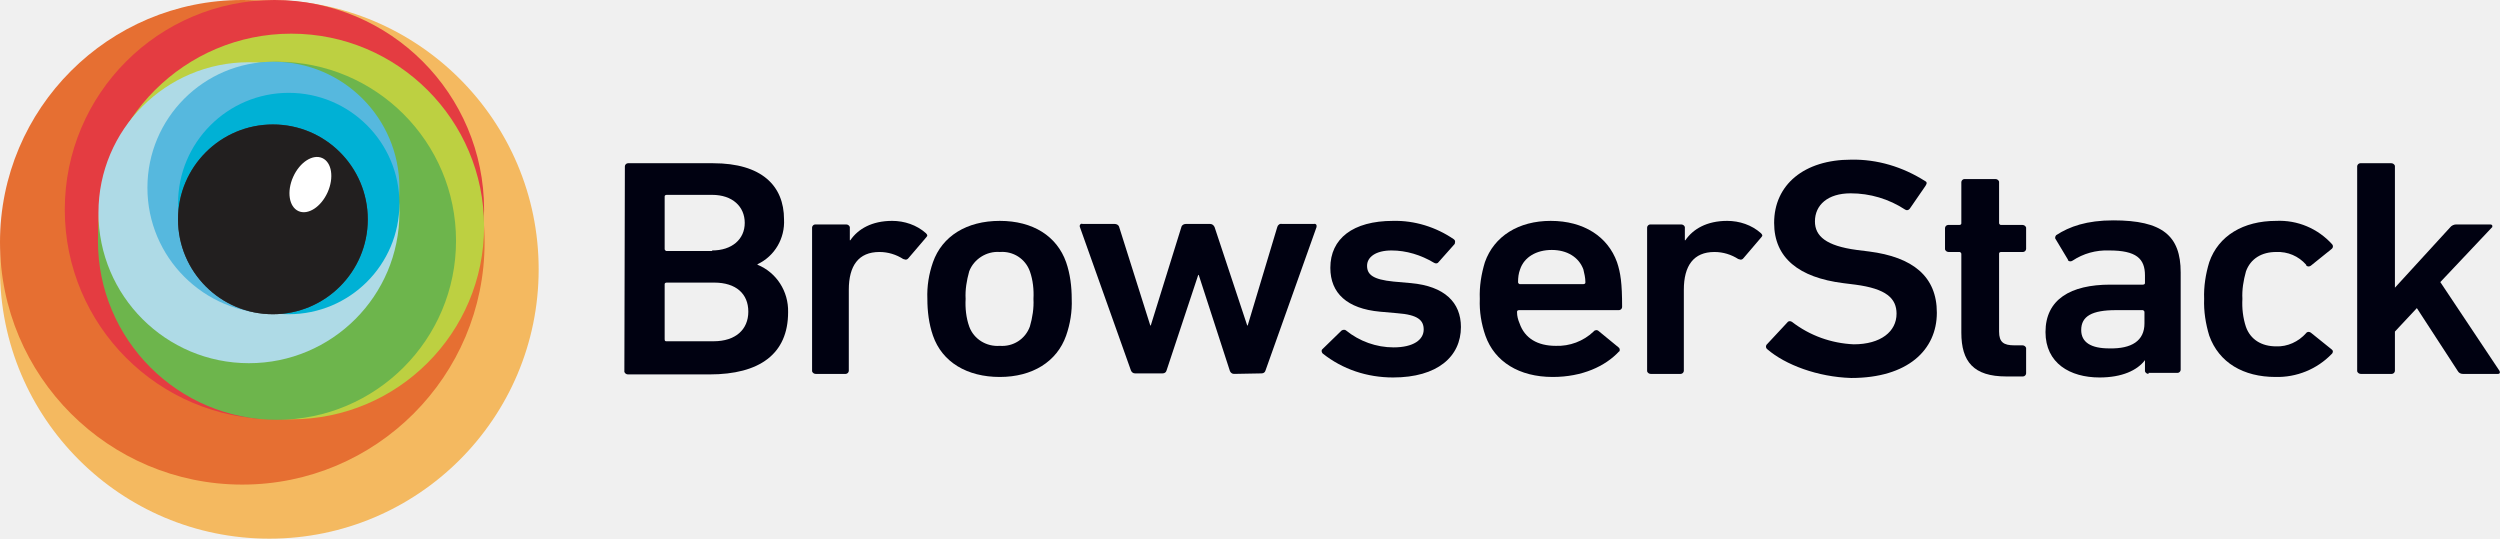
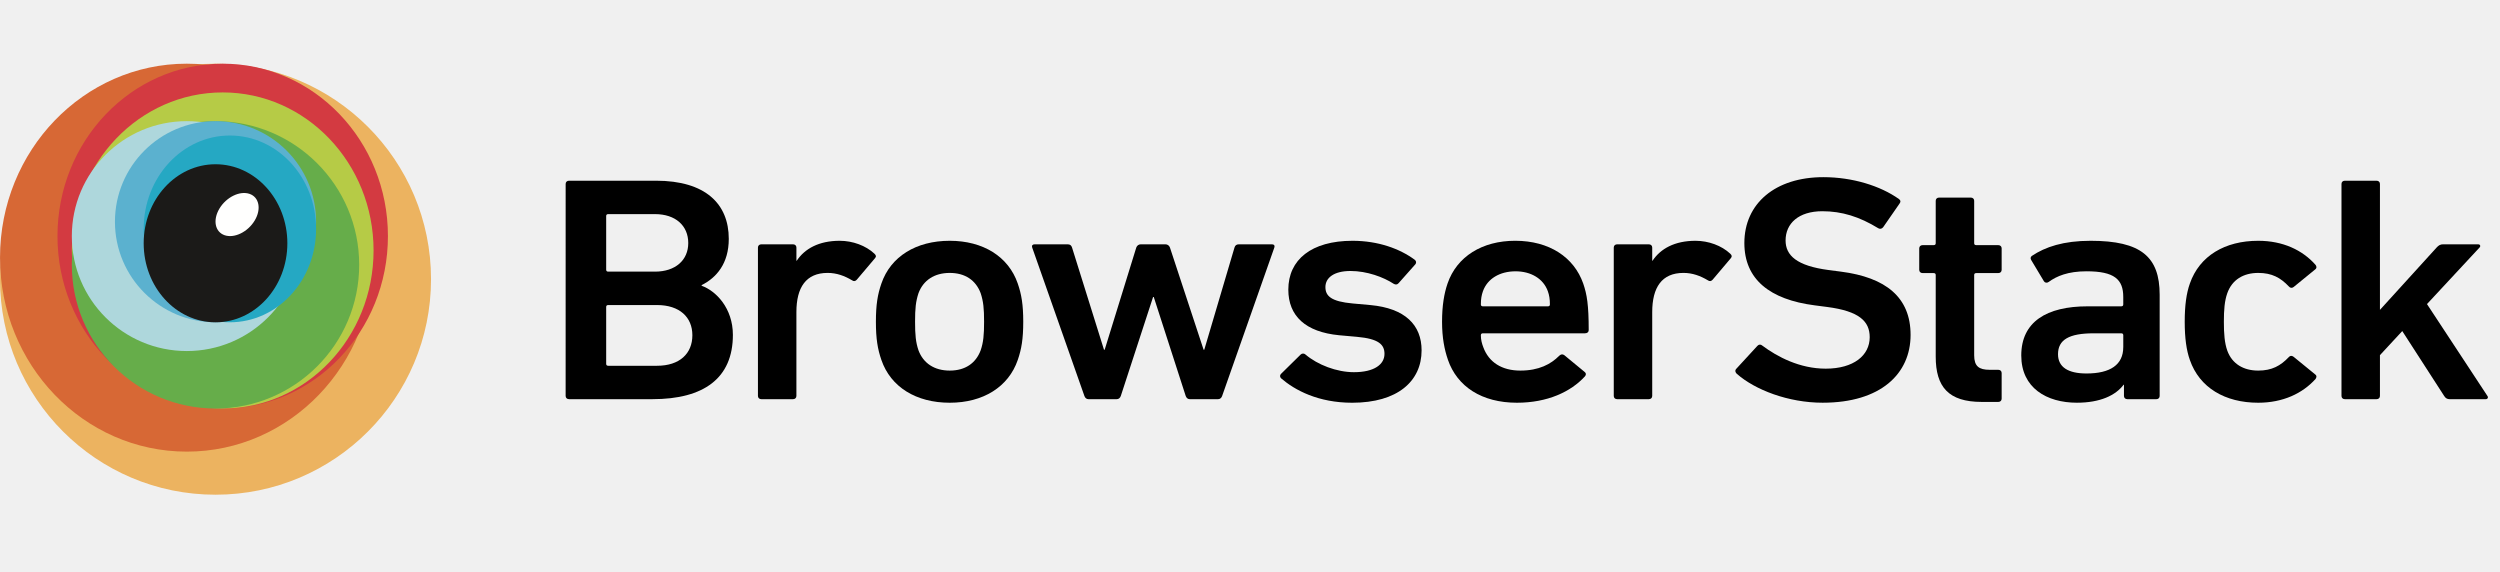
- <svg xmlns="http://www.w3.org/2000/svg" version="1.1" id="Layer_1" x="0px" y="0px" viewBox="0 0 490.1 105.6" style="enable-background:new 0 0 490.1 105.6;" xml:space="preserve">
-   <style type="text/css">
- 	.st0{fill:#F4B960;}
- 	.st1{fill:#E66F32;}
- 	.st2{fill:#E43C41;}
- 	.st3{fill:#BDD041;}
- 	.st4{fill:#6DB54C;}
- 	.st5{fill:#AEDAE6;}
- 	.st6{fill:#56B8DE;}
- 	.st7{fill:#00B1D5;}
- 	.st8{fill:url(#SVGID_1_);}
- 	.st9{fill:#221F1F;}
- 	.st10{fill:#FFFFFF;}
- 	.st11{fill:#000111;}
- </style>
-   <circle class="st0" cx="52.8" cy="52.8" r="52.8" />
-   <circle class="st1" cx="47.5" cy="47.5" r="47.5" />
-   <circle class="st2" cx="53.8" cy="41.1" r="41.1" />
-   <circle class="st3" cx="57.1" cy="44.4" r="37.8" />
-   <circle class="st4" cx="54.3" cy="47.2" r="35.1" />
-   <circle class="st5" cx="48.8" cy="41.7" r="29.5" />
-   <circle class="st6" cx="53.6" cy="36.8" r="24.7" />
-   <circle class="st7" cx="56.6" cy="39.9" r="21.7" />
-   <radialGradient id="SVGID_1_" cx="53.45" cy="63.02" r="18.57" gradientTransform="matrix(1 0 0 -1 0 106)" gradientUnits="userSpaceOnUse">
-     <stop offset="0" style="stop-color:#797979" />
-     <stop offset="1" style="stop-color:#4C4C4C" />
-   </radialGradient>
-   <circle class="st8" cx="53.5" cy="43" r="18.6" />
-   <circle class="st9" cx="53.5" cy="43" r="18.6" />
-   <ellipse transform="matrix(0.4094 -0.9123 0.9123 0.4094 2.8913 76.9251)" class="st10" cx="60.9" cy="36.2" rx="5.7" ry="3.7" />
-   <path class="st11" d="M122.5,32.6c0-0.3,0.3-0.6,0.6-0.6c0,0,0,0,0.1,0h16.6c9.5,0,13.9,4.4,13.9,11c0.2,3.7-1.8,7.2-5.2,8.8v0.1  c3.7,1.5,6.1,5.2,6,9.3c0,8.2-5.6,12.2-15.4,12.2h-16c-0.3,0-0.6-0.2-0.7-0.5c0,0,0,0,0-0.1L122.5,32.6L122.5,32.6z M139.6,49.1  c3.9,0,6.4-2.2,6.4-5.4s-2.4-5.5-6.4-5.5h-8.9c-0.2,0-0.4,0.1-0.4,0.3c0,0,0,0,0,0.1v10.2c0,0.2,0.1,0.3,0.3,0.4c0,0,0,0,0.1,0  H139.6L139.6,49.1z M130.6,66.9h9.3c4.3,0,6.8-2.3,6.8-5.8s-2.4-5.7-6.7-5.7h-9.3c-0.2,0-0.4,0.1-0.4,0.3c0,0,0,0,0,0.1v10.7  C130.3,66.8,130.4,66.9,130.6,66.9C130.6,66.9,130.6,66.9,130.6,66.9L130.6,66.9z" />
-   <path class="st11" d="M159.9,73.3c-0.3,0-0.6-0.2-0.7-0.5c0,0,0,0,0-0.1V44.6c0-0.3,0.3-0.6,0.6-0.6c0,0,0,0,0.1,0h6  c0.3,0,0.6,0.2,0.7,0.5c0,0,0,0,0,0.1v2.5h0.1c1.5-2.2,4.2-3.8,8.2-3.8c2.4,0,4.8,0.8,6.6,2.4c0.3,0.3,0.4,0.5,0.1,0.8l-3.5,4.1  c-0.2,0.3-0.6,0.4-0.9,0.2c0,0,0,0-0.1,0c-1.4-0.9-3-1.4-4.7-1.4c-4.1,0-6,2.7-6,7.4v15.9c0,0.3-0.3,0.6-0.6,0.6c0,0,0,0-0.1,0  H159.9L159.9,73.3z" />
-   <path class="st11" d="M182.9,65.8c-0.8-2.3-1.1-4.8-1.1-7.2c-0.1-2.5,0.3-4.9,1.1-7.2c1.8-5.1,6.6-8.1,13.1-8.1s11.2,3,13,8.1  c0.8,2.3,1.1,4.8,1.1,7.2c0.1,2.5-0.3,4.9-1.1,7.2c-1.8,5.1-6.6,8.1-13,8.1S184.7,71,182.9,65.8z M201.9,64c0.5-1.7,0.8-3.6,0.7-5.4  c0.1-1.8-0.1-3.7-0.7-5.4c-0.9-2.5-3.3-4-5.9-3.8c-2.6-0.2-5.1,1.4-6,3.8c-0.5,1.8-0.8,3.6-0.7,5.4c-0.1,1.8,0.1,3.7,0.7,5.4  c0.9,2.5,3.4,4,6,3.8C198.6,68,201,66.5,201.9,64L201.9,64z" />
-   <path class="st11" d="M241.9,73.3c-0.4,0-0.7-0.3-0.8-0.6L235,53.9h-0.1l-6.2,18.7c-0.1,0.4-0.4,0.6-0.8,0.6h-5.4  c-0.4,0-0.7-0.3-0.8-0.6l-10-28.1c-0.1-0.2,0-0.5,0.2-0.6c0.1,0,0.2-0.1,0.3,0h6.3c0.4,0,0.8,0.2,0.9,0.6l6.1,19.3h0.1l6-19.3  c0.1-0.4,0.5-0.6,0.9-0.6h4.7c0.4,0,0.7,0.2,0.9,0.6l6.4,19.3h0.1l5.8-19.3c0.1-0.4,0.5-0.7,0.9-0.6h6.3c0.2-0.1,0.5,0.1,0.5,0.3  c0,0.1,0,0.2,0,0.3l-10,28.1c-0.1,0.4-0.4,0.6-0.8,0.6L241.9,73.3L241.9,73.3z" />
-   <path class="st11" d="M259.3,69.3c-0.2-0.2-0.3-0.6-0.1-0.8c0,0,0,0,0.1-0.1l3.7-3.6c0.3-0.2,0.7-0.2,0.9,0c2.6,2.1,5.9,3.3,9.3,3.3  c3.9,0,5.9-1.5,5.9-3.5c0-1.8-1.1-2.9-5.2-3.2l-3.4-0.3c-6.4-0.6-9.7-3.6-9.7-8.6c0-5.7,4.4-9.2,12.3-9.2c4.2-0.1,8.4,1.2,11.9,3.6  c0.3,0.2,0.3,0.5,0.2,0.8c0,0,0,0,0,0.1l-3.2,3.6c-0.2,0.3-0.6,0.3-0.9,0.1c-2.5-1.5-5.4-2.4-8.3-2.4c-3.1,0-4.8,1.3-4.8,3  s1.1,2.7,5.2,3.1l3.4,0.3c6.6,0.6,9.8,3.8,9.8,8.6c0,5.8-4.6,9.9-13.3,9.9C268,74,263.2,72.4,259.3,69.3z" />
-   <path class="st11" d="M291.2,65.8c-0.8-2.3-1.2-4.7-1.1-7.2c-0.1-2.5,0.3-4.9,1-7.2c1.8-5.1,6.6-8.1,12.9-8.1c6.5,0,11.2,3.1,13,8.1  c0.7,2.1,1,4.1,1,8.8c0,0.3-0.3,0.6-0.6,0.6c0,0-0.1,0-0.1,0h-19.5c-0.2,0-0.4,0.1-0.4,0.3c0,0,0,0,0,0.1c0,0.8,0.2,1.5,0.5,2.2  c1,2.9,3.5,4.4,7.1,4.4c2.7,0.1,5.4-0.9,7.4-2.8c0.2-0.3,0.7-0.4,1-0.1c0,0,0,0,0,0l3.9,3.2c0.2,0.1,0.3,0.5,0.2,0.7  c0,0.1-0.1,0.1-0.1,0.1c-2.7,2.9-7.2,5-13,5C297.8,73.9,293,70.9,291.2,65.8z M310.4,52.8c-0.9-2.4-3.2-3.8-6.2-3.8  s-5.4,1.4-6.2,3.8c-0.3,0.8-0.4,1.6-0.4,2.5c0,0.2,0.1,0.3,0.3,0.4c0,0,0,0,0.1,0h12.4c0.2,0,0.4-0.1,0.4-0.3c0,0,0,0,0-0.1  C310.8,54.5,310.6,53.6,310.4,52.8L310.4,52.8z" />
-   <path class="st11" d="M323.6,73.3c-0.3,0-0.6-0.2-0.7-0.5c0,0,0,0,0-0.1V44.6c0-0.3,0.3-0.6,0.6-0.6c0,0,0,0,0.1,0h6  c0.3,0,0.6,0.2,0.7,0.5c0,0,0,0,0,0.1v2.5h0.1c1.5-2.2,4.2-3.8,8.2-3.8c2.4,0,4.8,0.8,6.6,2.4c0.3,0.3,0.4,0.5,0.1,0.8l-3.5,4.1  c-0.2,0.3-0.6,0.4-0.9,0.2c0,0,0,0-0.1,0c-1.4-0.9-3-1.4-4.7-1.4c-4.1,0-6,2.7-6,7.4v15.9c0,0.3-0.3,0.6-0.6,0.6c0,0,0,0-0.1,0  H323.6L323.6,73.3z" />
-   <path class="st11" d="M346.5,68.5c-0.3-0.2-0.4-0.6-0.2-0.9c0,0,0,0,0,0l4.1-4.4c0.2-0.3,0.6-0.3,0.9-0.1c0,0,0,0,0,0  c3.5,2.7,7.7,4.2,12.1,4.4c5.3,0,8.4-2.5,8.4-6c0-3-2-4.9-8.1-5.7l-2.4-0.3c-8.6-1.1-13.5-4.9-13.5-11.8c0-7.5,5.9-12.4,15.1-12.4  c5.1-0.1,10.1,1.4,14.5,4.2c0.3,0.1,0.4,0.4,0.2,0.7c0,0.1-0.1,0.1-0.1,0.2l-3.1,4.5c-0.2,0.3-0.6,0.4-0.9,0.2  c-3.2-2.1-6.9-3.2-10.7-3.2c-4.5,0-7,2.3-7,5.5c0,2.9,2.2,4.8,8.2,5.6l2.4,0.3c8.6,1.1,13.3,4.9,13.3,12c0,7.3-5.7,12.8-16.8,12.8  C356.3,73.9,350,71.5,346.5,68.5z" />
-   <path class="st11" d="M393.3,73.8c-6.4,0-8.8-2.9-8.8-8.6V49.8c0-0.2-0.1-0.3-0.3-0.4c0,0,0,0-0.1,0H382c-0.3,0-0.6-0.2-0.7-0.5  c0,0,0,0,0-0.1v-4.1c0-0.3,0.3-0.6,0.6-0.6c0,0,0,0,0.1,0h2.1c0.2,0,0.4-0.1,0.4-0.3c0,0,0,0,0-0.1v-8c0-0.3,0.3-0.6,0.6-0.6  c0,0,0,0,0.1,0h6c0.3,0,0.6,0.2,0.7,0.5c0,0,0,0,0,0.1v8c0,0.2,0.1,0.3,0.3,0.4c0,0,0,0,0.1,0h4.2c0.3,0,0.6,0.2,0.7,0.5  c0,0,0,0,0,0.1v4.1c0,0.3-0.3,0.6-0.6,0.6c0,0,0,0-0.1,0h-4.2c-0.2,0-0.4,0.1-0.4,0.3c0,0,0,0,0,0.1V65c0,2.1,0.9,2.7,3,2.7h1.6  c0.3,0,0.6,0.2,0.7,0.5c0,0,0,0,0,0.1v4.9c0,0.3-0.3,0.6-0.6,0.6c0,0,0,0-0.1,0L393.3,73.8L393.3,73.8z" />
-   <path class="st11" d="M421.2,73.3c-0.3,0-0.6-0.2-0.7-0.5c0,0,0,0,0-0.1v-2.1h0c-1.5,2-4.5,3.4-8.9,3.4c-5.8,0-10.6-2.8-10.6-8.9  c0-6.4,4.9-9.3,12.7-9.3h6.4c0.2,0,0.4-0.1,0.4-0.3c0,0,0,0,0-0.1v-1.4c0-3.3-1.7-4.9-7-4.9c-2.6-0.1-5.1,0.6-7.2,2  c-0.3,0.2-0.7,0.2-0.9-0.1c0,0,0,0,0-0.1l-2.4-4c-0.2-0.2-0.1-0.6,0.1-0.8c0,0,0,0,0,0c2.6-1.7,6-2.9,11.2-2.9  c9.6,0,13.2,3,13.2,10.2v19.1c0,0.3-0.3,0.6-0.6,0.6c0,0,0,0-0.1,0H421.2L421.2,73.3z M420.4,63.4v-2.2c0-0.2-0.1-0.3-0.3-0.4  c0,0,0,0-0.1,0h-5.2c-4.7,0-6.8,1.2-6.8,3.9c0,2.4,1.9,3.6,5.5,3.6C417.9,68.4,420.4,66.8,420.4,63.4L420.4,63.4z" />
-   <path class="st11" d="M433.1,65.8c-0.7-2.3-1.1-4.8-1-7.2c-0.1-2.4,0.3-4.9,1-7.2c1.8-5.2,6.7-8.1,13.1-8.1c4.2-0.2,8.2,1.5,11,4.6  c0.2,0.2,0.2,0.6,0,0.8c0,0,0,0-0.1,0.1l-4.1,3.3c-0.3,0.2-0.7,0.2-0.9-0.1c0,0,0,0,0-0.1c-1.5-1.7-3.6-2.6-5.9-2.5  c-2.8,0-5,1.3-5.9,3.8c-0.5,1.8-0.8,3.6-0.7,5.4c-0.1,1.8,0.1,3.7,0.7,5.5c0.9,2.5,3.1,3.8,5.9,3.8c2.2,0.1,4.4-0.9,5.9-2.6  c0.2-0.3,0.6-0.3,0.9-0.1c0,0,0,0,0,0l4.1,3.3c0.3,0.2,0.3,0.5,0.1,0.8c0,0,0,0-0.1,0.1c-2.9,3-6.9,4.6-11,4.5  C439.8,73.9,435,71.1,433.1,65.8z" />
-   <path class="st11" d="M482.8,73.3c-0.4,0-0.8-0.2-1-0.6l-8-12.3l-4.3,4.6v7.7c0,0.3-0.3,0.6-0.6,0.6c0,0,0,0-0.1,0h-6  c-0.3,0-0.6-0.2-0.7-0.5c0,0,0,0,0-0.1V32.6c0-0.3,0.3-0.6,0.6-0.6c0,0,0,0,0.1,0h6c0.3,0,0.6,0.2,0.7,0.5c0,0,0,0,0,0.1v23.8  l10.8-11.8c0.3-0.4,0.8-0.6,1.2-0.6h6.7c0.2,0,0.4,0.1,0.4,0.3c0,0.1,0,0.3-0.1,0.3l-10.1,10.7L490,72.7c0.1,0.2,0.1,0.4,0,0.5  c-0.1,0.1-0.2,0.1-0.3,0.1H482.8L482.8,73.3z" />
+ <svg xmlns="http://www.w3.org/2000/svg" height="43" viewBox="0 0 180 32" width="188" class="w-svg">
+   <g fill="none" fill-rule="evenodd">
+     <g>
+       <path d="m31.034 15.517c0 8.57-6.947 15.517-15.517 15.517-8.57 0-15.517-6.947-15.517-15.517 0-8.57 6.947-15.517 15.517-15.517 8.57 0 15.517 6.947 15.517 15.517" fill="#ecb360" />
+       <path d="m26.897 13.966c0 7.713-6.021 13.966-13.448 13.966-7.427 0-13.448-6.253-13.448-13.966 0-7.713 6.021-13.966 13.448-13.966 7.427 0 13.448 6.253 13.448 13.966" fill="#d76835" />
+       <path d="m27.931 12.414c0 6.856-5.326 12.414-11.897 12.414-6.57 0-11.896-5.558-11.896-12.414 0-6.856 5.326-12.414 11.896-12.414 6.571 0 11.897 5.558 11.897 12.414" fill="#d33a41" />
+       <path d="m26.897 13.448c0 6.284-4.863 11.379-10.862 11.379-5.999 0-10.862-5.095-10.862-11.379 0-6.285 4.863-11.379 10.862-11.379 5.999 0 10.862 5.095 10.862 11.379" fill="#b6cb46" />
+       <path d="m25.862 14.483c0 5.713-4.632 10.345-10.345 10.345-5.713 0-10.345-4.632-10.345-10.345 0-5.713 4.632-10.345 10.345-10.345 5.713 0 10.345 4.631 10.345 10.345" fill="#66ad4a" />
+       <path d="m21.724 12.414c0 4.571-3.705 8.276-8.276 8.276-4.571 0-8.276-3.705-8.276-8.276 0-4.571 3.705-8.276 8.276-8.276 4.571 0 8.276 3.705 8.276 8.276" fill="#aed7dc" />
+       <path d="m22.759 11.379c0 3.999-3.242 7.241-7.242 7.241-4 0-7.241-3.242-7.241-7.241 0-3.999 3.242-7.241 7.241-7.241 4 0 7.242 3.242 7.242 7.241" fill="#5bb1cf" />
+       <path d="m22.759 11.896c0 3.714-2.779 6.724-6.207 6.724s-6.207-3.011-6.207-6.724c0-3.713 2.779-6.724 6.207-6.724s6.207 3.011 6.207 6.724" fill="#25a8c3" />
+       <path d="m20.69 12.931c0 3.142-2.316 5.69-5.173 5.69-2.856 0-5.172-2.547-5.172-5.69 0-3.142 2.316-5.69 5.172-5.69 2.857 0 5.173 2.547 5.173 5.69" />
+       <path d="m15.517 18.621c-2.856 0-5.172-2.547-5.172-5.69 0-3.142 2.316-5.69 5.172-5.69 2.857 0 5.173 2.547 5.173 5.69 0 3.142-2.316 5.69-5.173 5.69z" fill="#1b1a18" />
+       <path d="m18.34 11.29c-.492.823-1.46 1.299-2.161 1.063-.702-.236-.872-1.096-.38-1.919.492-.823 1.46-1.299 2.161-1.063s.872 1.096.38 1.919" fill="#fffffe" />
+     </g>
+     <g fill="#000" transform="translate(40.34483 7.241379)">
+       <path d="m117.326 14.093c-.247-.694-.371-1.573-.371-2.753 0-1.18.123-2.059.371-2.753.692-1.989 2.522-3.077 4.921-3.077 1.78 0 3.19.671 4.129 1.735.075.093.099.232-.024.324l-1.558 1.272c-.123.093-.247.07-.346-.046-.593-.625-1.212-.971-2.201-.971-1.063 0-1.879.486-2.226 1.457-.198.555-.247 1.203-.247 2.059 0 .856.049 1.527.247 2.082.346.948 1.163 1.434 2.226 1.434.989 0 1.608-.347 2.201-.971.099-.116.223-.116.346-.023l1.558 1.272c.123.093.099.208.024.324-.939 1.041-2.349 1.712-4.129 1.712-2.398 0-4.229-1.087-4.921-3.077" />
+       <path d="m136.031 16.915c-.173 0-.297-.069-.396-.232l-3.017-4.673-1.607 1.735v2.938c0 .139-.099.232-.247.232h-2.275c-.148 0-.247-.093-.247-.232v-15.268c0-.139.099-.231.247-.231h2.275c.148 0 .247.093.247.231v9.069l4.08-4.488c.148-.162.272-.232.469-.232h2.522c.148 0 .198.139.099.232l-3.783 4.071 4.352 6.616c.075.093.025.232-.123.232z" />
+       <path d="m3.448 14.509h3.511c1.632 0 2.547-.879 2.547-2.198 0-1.296-.915-2.174-2.547-2.174h-3.511c-.099 0-.148.046-.148.139v4.094c0 .093.05.139.148.139zm3.363-6.778c1.484 0 2.399-.833 2.399-2.059 0-1.249-.915-2.082-2.399-2.082h-3.363c-.099 0-.148.046-.148.139v3.863c0 .093.05.139.148.139zm-6.429-6.316c0-.139.099-.231.247-.231h6.256c3.561 0 5.242 1.666 5.242 4.187 0 1.781-.89 2.799-1.954 3.331v.046c1.039.37 2.25 1.619 2.25 3.539 0 3.123-2.102 4.627-5.786 4.627h-6.009c-.148 0-.247-.093-.247-.232z" />
+       <path d="m14.475 16.915c-.149 0-.248-.093-.248-.232v-10.687c0-.139.099-.232.248-.232h2.275c.148 0 .247.093.247.232v.948h.025c.568-.856 1.582-1.434 3.091-1.434.939 0 1.879.347 2.497.925.124.115.149.208.049.324l-1.311 1.55c-.099.115-.222.139-.346.046-.544-.324-1.113-.532-1.756-.532-1.558 0-2.25 1.041-2.25 2.822v6.038c0 .139-.099.232-.247.232z" />
+       <path d="m30.262 13.399c.198-.578.247-1.11.247-2.059 0-.948-.049-1.457-.247-2.059-.346-.925-1.112-1.457-2.225-1.457-1.113 0-1.904.532-2.25 1.457-.198.601-.247 1.11-.247 2.059 0 .949.05 1.481.247 2.059.346.925 1.137 1.457 2.25 1.457 1.113 0 1.879-.532 2.225-1.457zm-7.146.694c-.272-.786-.396-1.527-.396-2.753 0-1.226.123-1.966.396-2.753.667-1.943 2.497-3.077 4.921-3.077 2.399 0 4.228 1.134 4.896 3.077.272.787.396 1.527.396 2.753 0 1.226-.124 1.966-.396 2.753-.668 1.943-2.498 3.077-4.896 3.077-2.423 0-4.253-1.134-4.921-3.077z" />
+       <path d="m45.323 16.915c-.149 0-.247-.093-.297-.232l-2.3-7.125h-.049l-2.324 7.125c-.05.139-.148.232-.297.232h-2.027c-.149 0-.247-.093-.297-.232l-3.759-10.687c-.05-.139.025-.232.173-.232h2.374c.173 0 .272.069.322.232l2.3 7.356h.05l2.275-7.356c.05-.139.173-.232.322-.232h1.78c.148 0 .272.093.322.232l2.423 7.356h.049l2.176-7.356c.049-.162.148-.232.322-.232h2.374c.148 0 .223.093.173.232l-3.759 10.687c-.049.139-.148.232-.297.232z" />
+       <path d="m51.894 15.411c-.099-.093-.099-.231 0-.324l1.41-1.388c.099-.093.247-.093.346 0 .866.74 2.25 1.272 3.487 1.272 1.459 0 2.201-.555 2.201-1.319 0-.671-.42-1.087-1.978-1.226l-1.286-.115c-2.423-.232-3.66-1.388-3.66-3.285 0-2.151 1.657-3.516 4.624-3.516 1.855 0 3.412.578 4.476 1.365.124.093.124.231.05.324l-1.212 1.365c-.099.115-.222.115-.346.046-.742-.486-1.929-.925-3.116-.925s-1.805.486-1.805 1.157c0 .648.421 1.041 1.954 1.18l1.286.116c2.498.231 3.685 1.434 3.685 3.262 0 2.221-1.731 3.771-4.995 3.771-2.448 0-4.129-.902-5.119-1.758" />
+       <path d="m71.1 9.142c-.322-.902-1.212-1.434-2.324-1.434-1.137 0-2.028.532-2.349 1.434-.099.278-.149.555-.149.949 0 .093.049.139.149.139h4.673c.099 0 .148-.046.148-.139 0-.393-.049-.671-.148-.949zm-7.196 4.927c-.247-.717-.421-1.573-.421-2.73 0-1.157.149-2.035.396-2.753.667-1.943 2.497-3.077 4.871-3.077 2.448 0 4.229 1.18 4.896 3.077.272.787.396 1.55.396 3.355 0 .139-.099.231-.272.231h-7.344c-.099 0-.149.046-.149.139 0 .324.074.601.173.856.396 1.088 1.335 1.689 2.67 1.689 1.335 0 2.201-.463 2.794-1.064.124-.116.247-.139.371-.046l1.459 1.203c.123.093.123.208.025.324-1.014 1.11-2.696 1.897-4.896 1.897-2.522 0-4.303-1.157-4.97-3.1z" />
+       <path d="m76.093 16.915c-.148 0-.247-.093-.247-.232v-10.687c0-.139.099-.232.247-.232h2.275c.149 0 .247.093.247.232v.948h.025c.568-.856 1.582-1.434 3.091-1.434.94 0 1.879.347 2.497.925.124.115.148.208.05.324l-1.311 1.55c-.099.115-.223.139-.346.046-.544-.324-1.112-.532-1.755-.532-1.558 0-2.251 1.041-2.251 2.822v6.038c0 .139-.099.232-.247.232z" />
+       <path d="m84.704 15.088c-.099-.093-.148-.232-.049-.347l1.533-1.666c.099-.115.247-.115.346-.023 1.088.81 2.696 1.665 4.575 1.665 2.003 0 3.165-.948 3.165-2.267 0-1.134-.742-1.874-3.066-2.175l-.89-.116c-3.239-.416-5.069-1.874-5.069-4.488 0-2.845 2.225-4.742 5.687-4.742 2.102 0 4.105.625 5.44 1.573.124.093.149.185.05.324l-1.187 1.712c-.099.116-.222.139-.346.07-1.36-.833-2.621-1.226-4.03-1.226-1.707 0-2.646.879-2.646 2.105 0 1.087.816 1.827 3.091 2.128l.89.116c3.239.416 5.019 1.85 5.019 4.557 0 2.799-2.151 4.881-6.33 4.881-2.472 0-4.871-.925-6.182-2.082" />
+       <path d="m102.34 17.112c-2.399 0-3.313-1.087-3.313-3.262v-5.875c0-.093-.05-.139-.149-.139h-.791c-.148 0-.247-.093-.247-.232v-1.55c0-.139.099-.231.247-.231h.791c.099 0 .149-.046.149-.139v-3.054c0-.139.099-.231.247-.231h2.275c.148 0 .247.093.247.231v3.054c0 .093.049.139.148.139h1.583c.148 0 .247.093.247.231v1.55c0 .139-.099.232-.247.232h-1.583c-.099 0-.148.046-.148.139v5.783c0 .786.346 1.041 1.113 1.041h.618c.148 0 .247.093.247.232v1.85c0 .139-.099.232-.247.232z" />
+       <path d="m112.531 13.167v-.856c0-.093-.05-.139-.149-.139h-1.978c-1.78 0-2.572.463-2.572 1.504 0 .925.717 1.388 2.052 1.388 1.707 0 2.646-.625 2.646-1.897zm.296 3.748c-.148 0-.247-.093-.247-.232v-.81h-.025c-.569.764-1.682 1.296-3.363 1.296-2.176 0-4.006-1.064-4.006-3.401 0-2.429 1.83-3.539 4.772-3.539h2.423c.099 0 .149-.046.149-.139v-.532c0-1.273-.643-1.851-2.646-1.851-1.335 0-2.151.347-2.72.764-.123.093-.272.069-.346-.046l-.915-1.527c-.074-.116-.049-.232.049-.301.965-.648 2.275-1.087 4.229-1.087 3.635 0 4.97 1.157 4.97 3.887v7.287c0 .139-.099.232-.247.232z" />
+     </g>
+   </g>
</svg>
